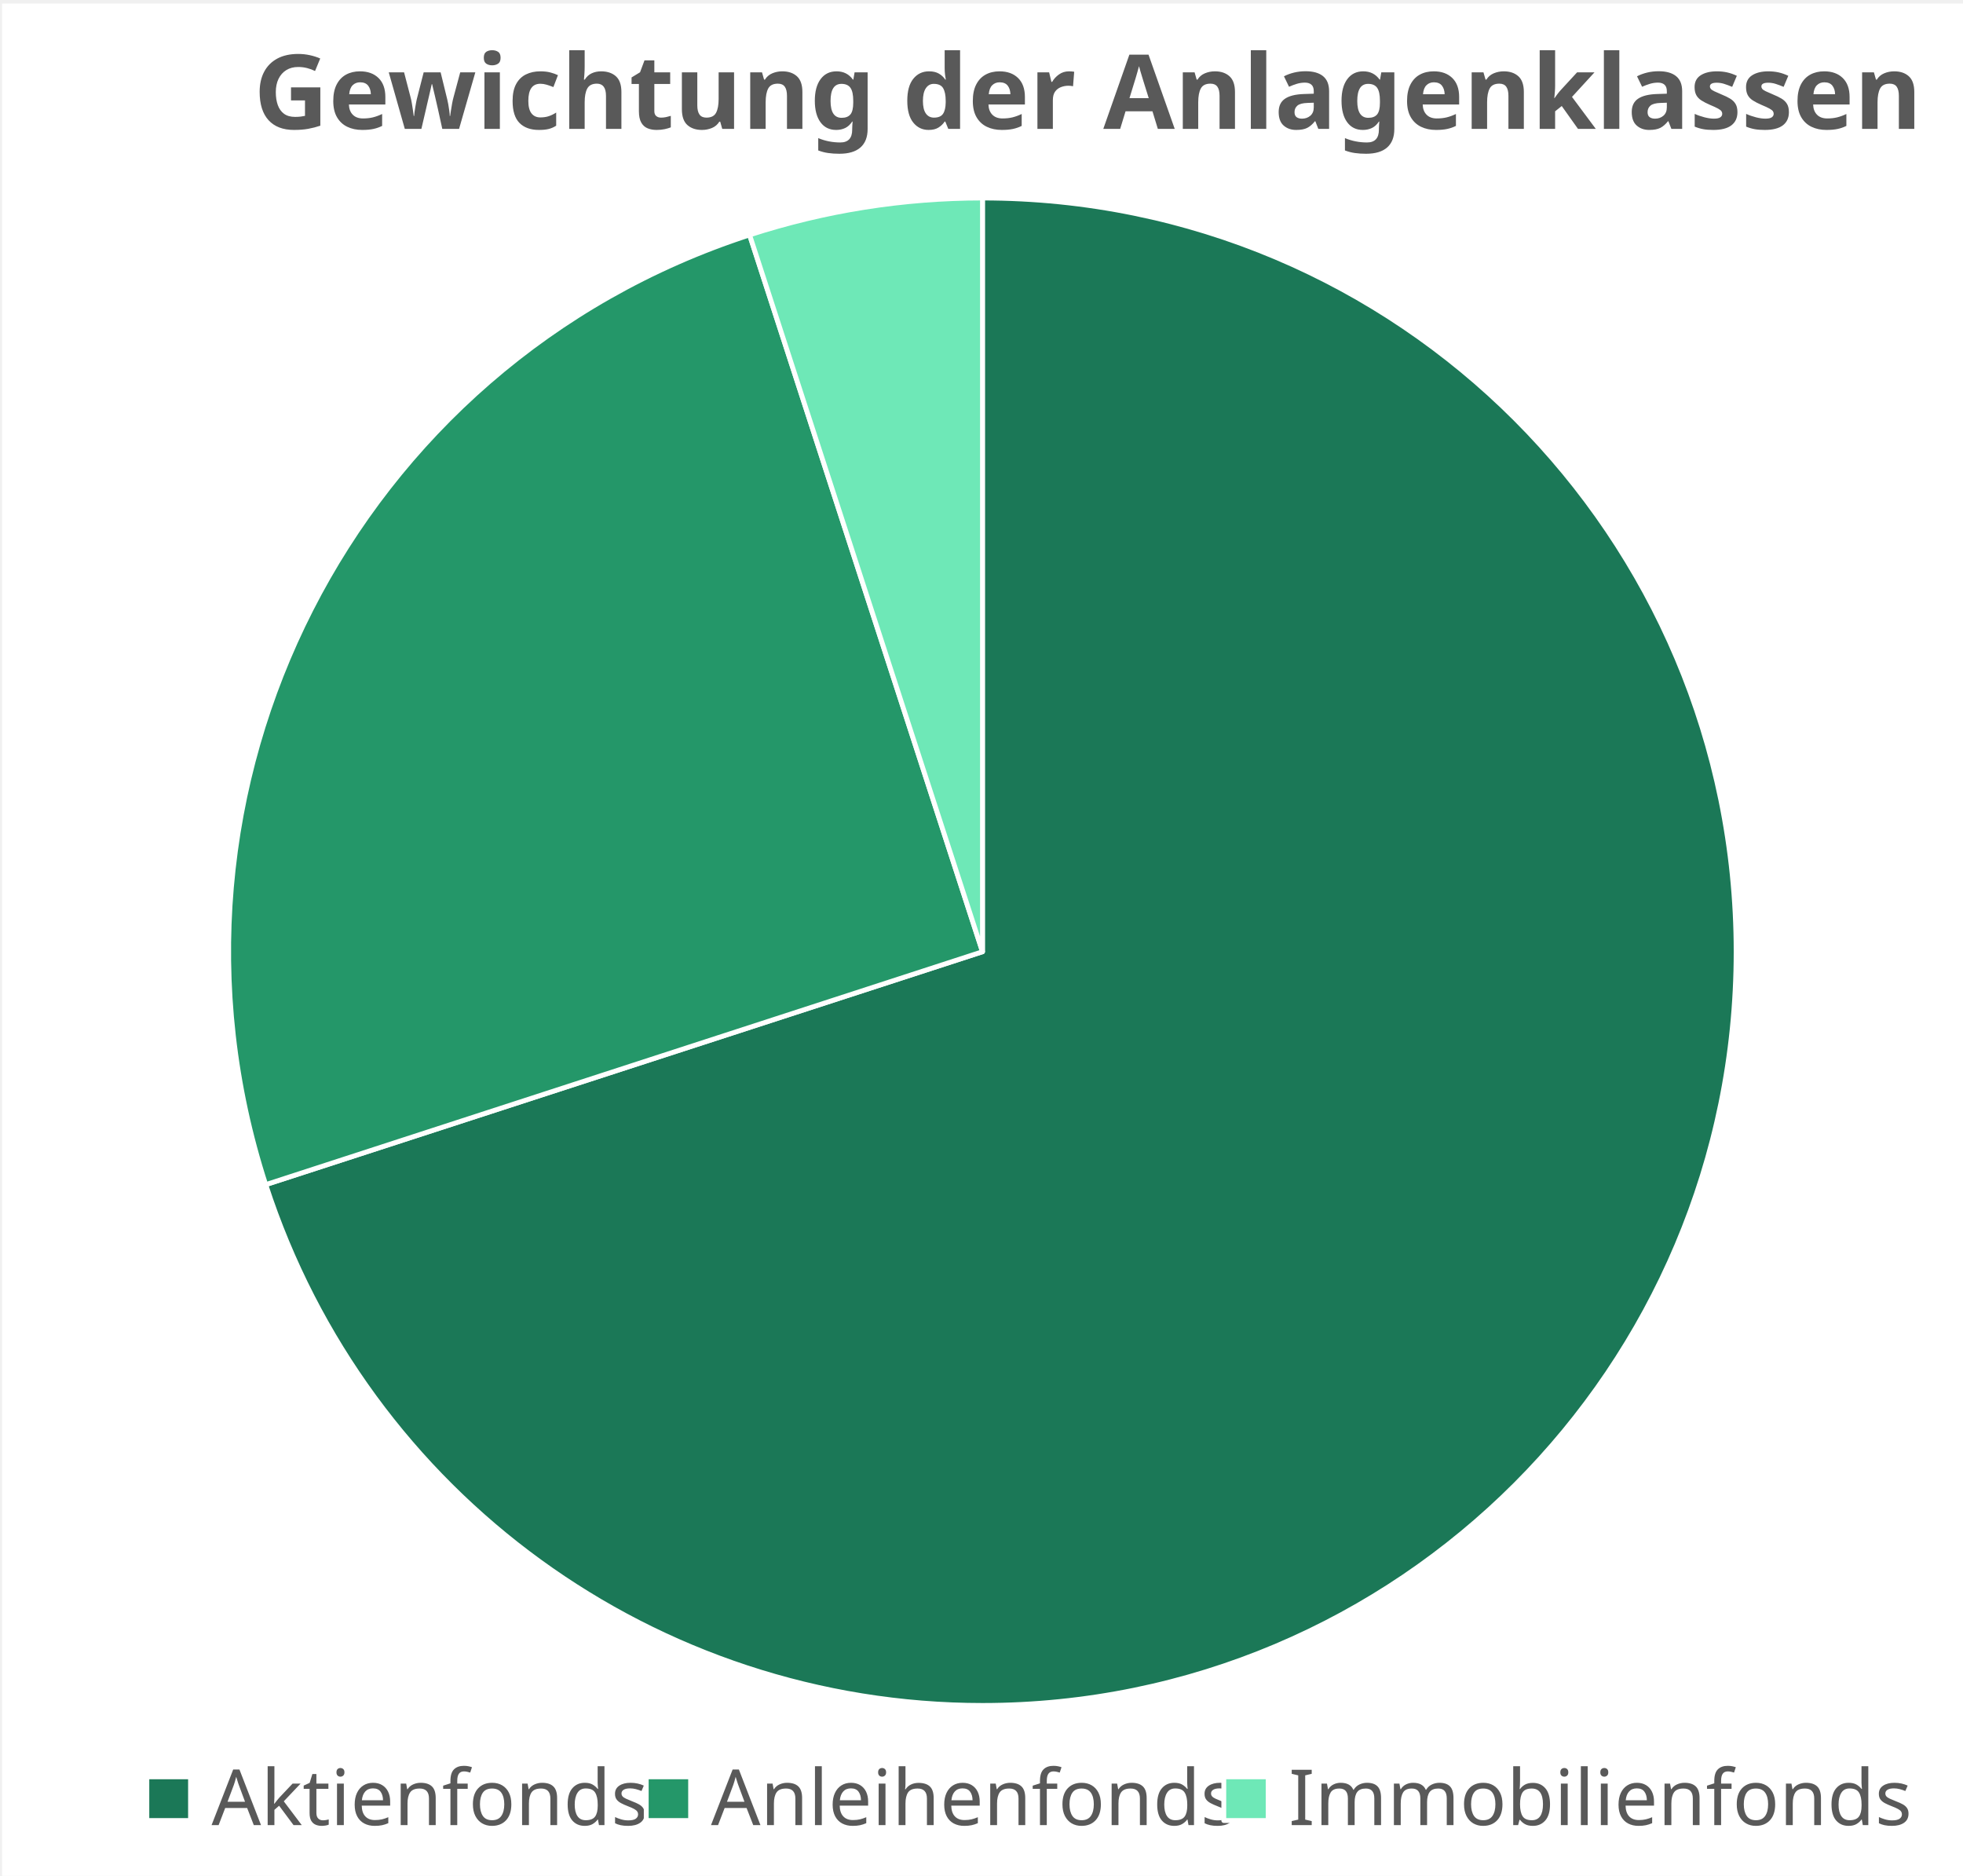
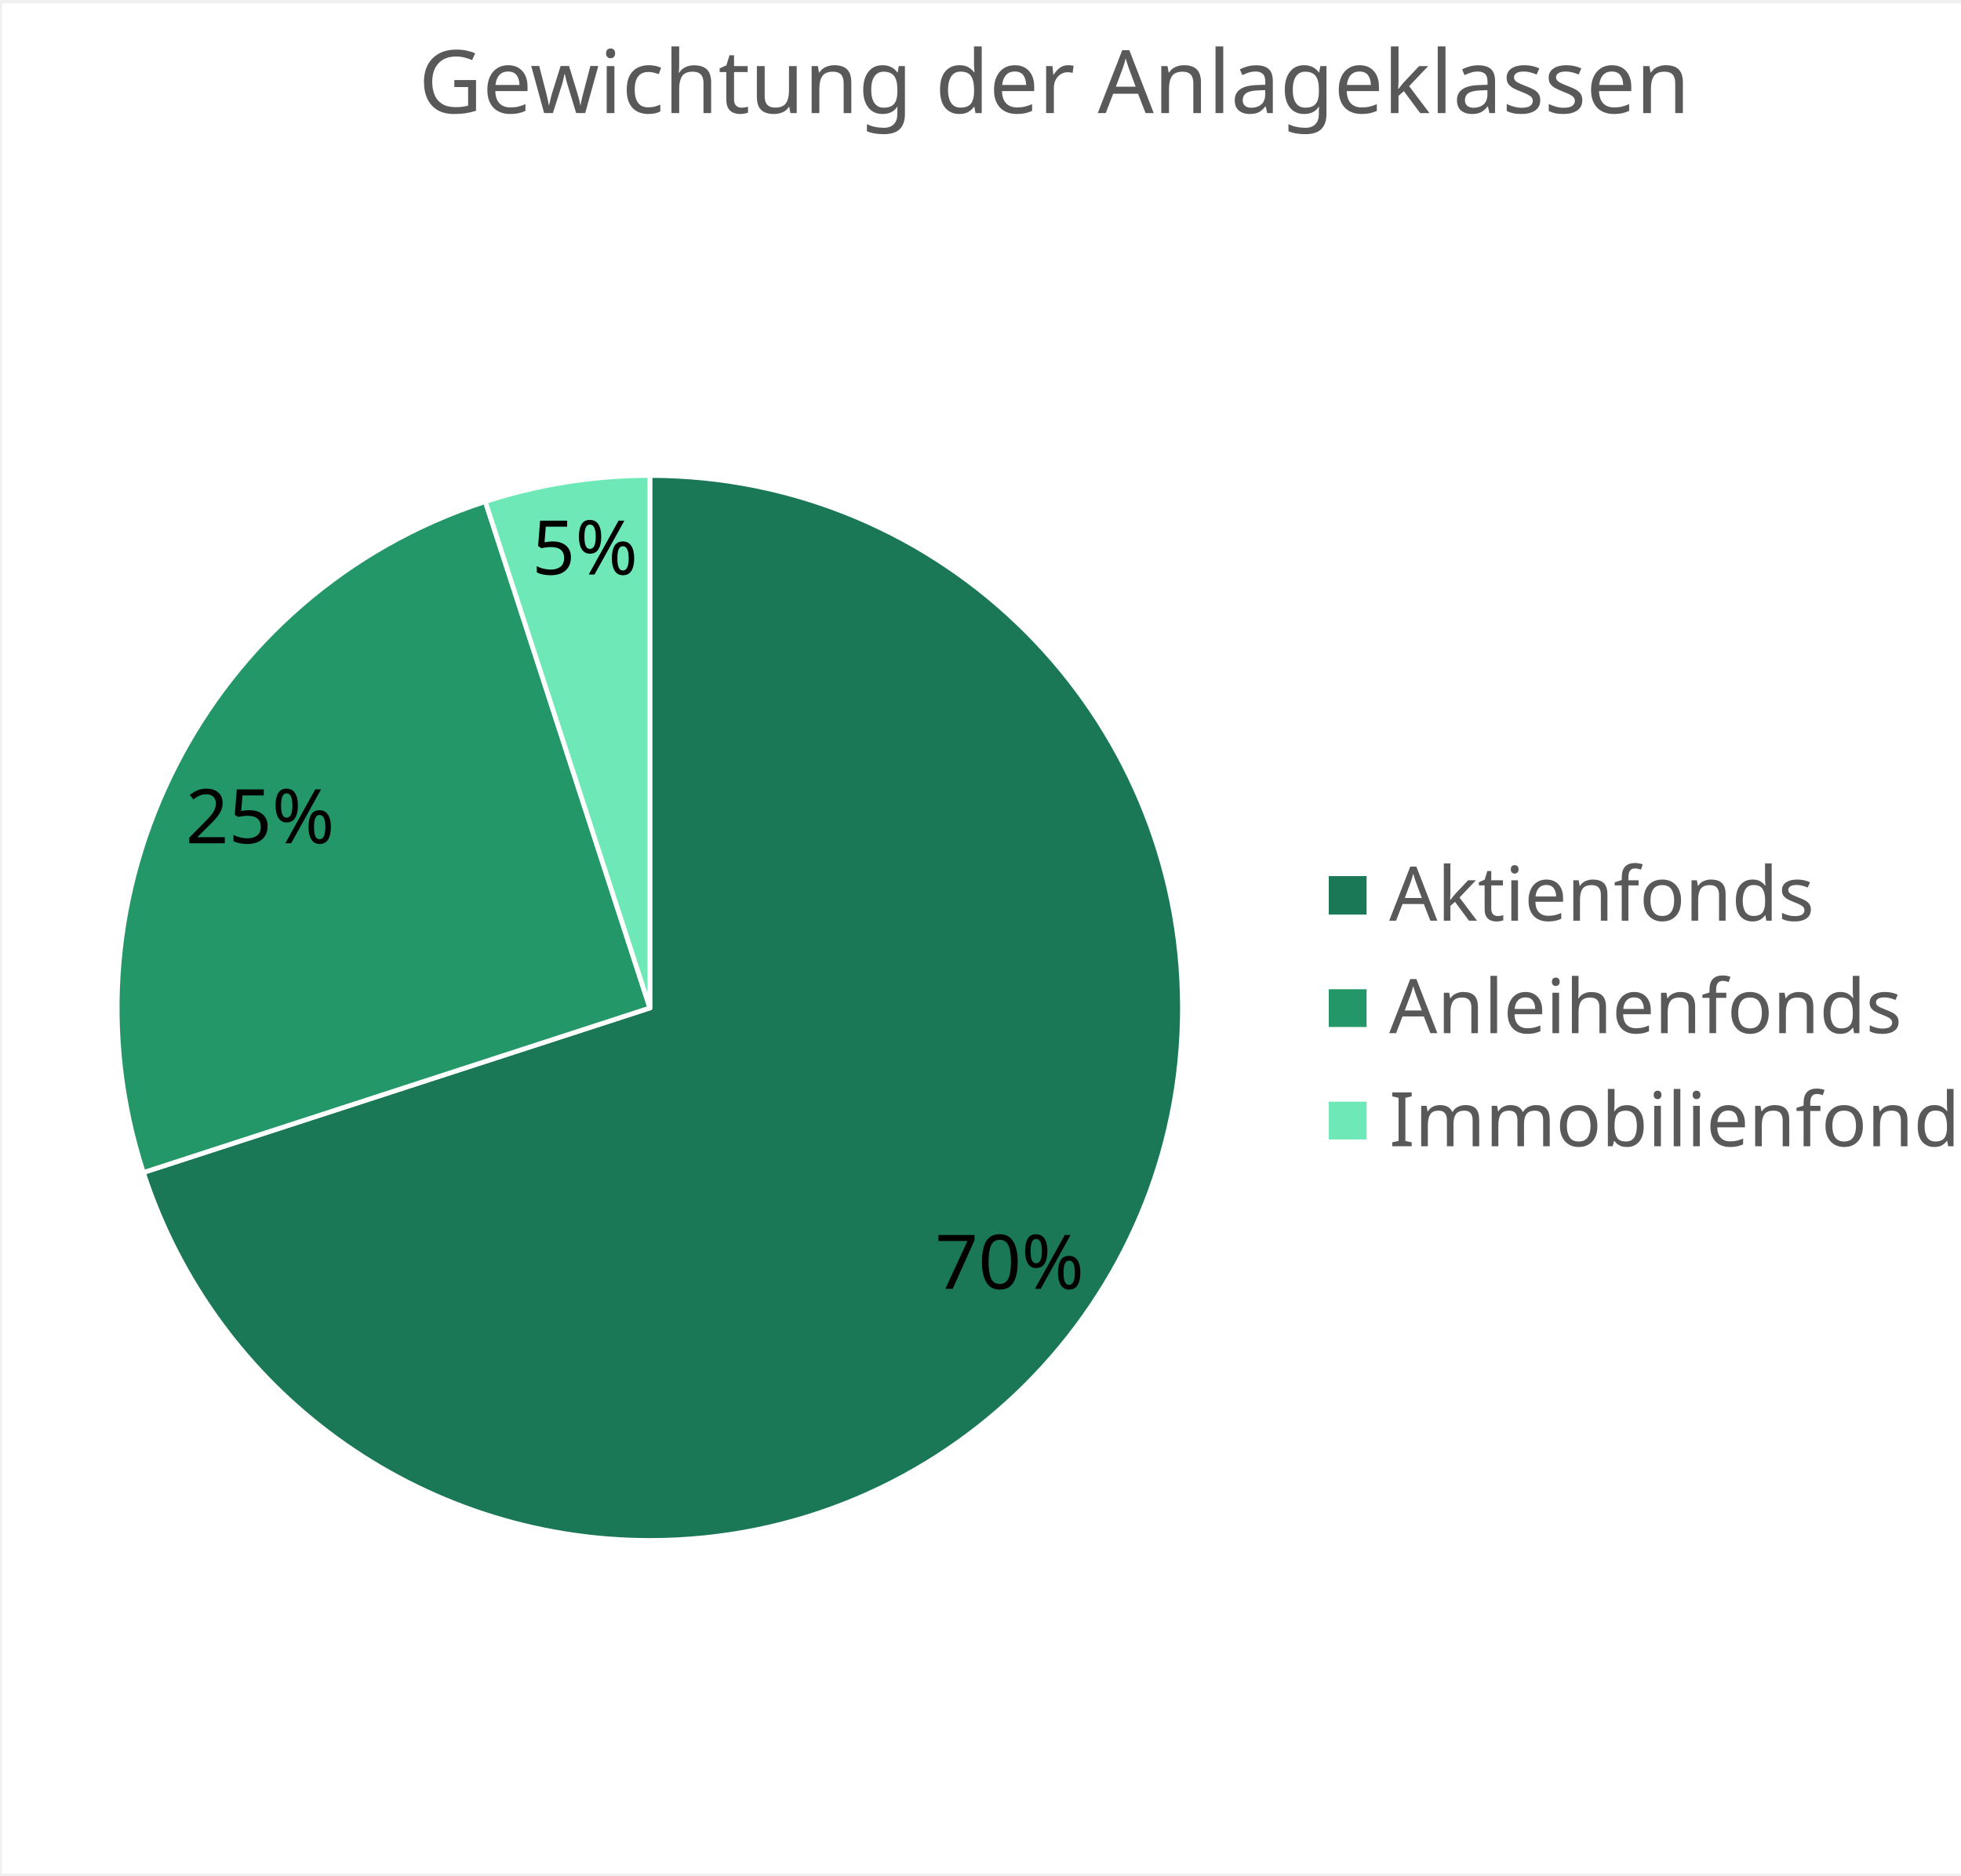
- <svg xmlns="http://www.w3.org/2000/svg" width="2787" height="2663" overflow="hidden">
+ <svg xmlns="http://www.w3.org/2000/svg" width="2860" height="2736" overflow="hidden">
  <defs>
    <clipPath id="clip0">
-       <rect x="2030" y="192" width="2787" height="2663" />
+       <rect x="2021" y="151" width="2860" height="2736" />
    </clipPath>
    <clipPath id="clip1">
-       <rect x="2032" y="197" width="2785" height="2658" />
+       <rect x="2023" y="155" width="2858" height="2729" />
    </clipPath>
    <clipPath id="clip2">
-       <rect x="2032" y="197" width="2785" height="2658" />
+       <rect x="2023" y="155" width="2858" height="2729" />
    </clipPath>
    <clipPath id="clip3">
-       <rect x="2032" y="197" width="2785" height="2658" />
+       <rect x="2023" y="155" width="2858" height="2729" />
    </clipPath>
    <clipPath id="clip4">
-       <rect x="2032" y="197" width="2785" height="2658" />
+       <rect x="2023" y="155" width="2858" height="2729" />
    </clipPath>
    <clipPath id="clip5">
-       <rect x="2032" y="197" width="2785" height="2658" />
+       <rect x="2023" y="155" width="2858" height="2729" />
    </clipPath>
    <clipPath id="clip6">
-       <rect x="2032" y="197" width="2785" height="2658" />
+       <rect x="2023" y="155" width="2858" height="2729" />
    </clipPath>
    <clipPath id="clip7">
-       <rect x="2032" y="197" width="2785" height="2658" />
+       <rect x="2023" y="155" width="2858" height="2729" />
    </clipPath>
    <clipPath id="clip8">
-       <rect x="2032" y="197" width="2785" height="2658" />
+       <rect x="2023" y="155" width="2858" height="2729" />
    </clipPath>
    <clipPath id="clip9">
-       <rect x="2032" y="197" width="2785" height="2658" />
+       <rect x="2023" y="155" width="2858" height="2729" />
    </clipPath>
    <clipPath id="clip10">
-       <rect x="2032" y="197" width="2785" height="2658" />
+       <rect x="2023" y="155" width="2858" height="2729" />
+     </clipPath>
+     <clipPath id="clip11">
+       <rect x="2023" y="155" width="2858" height="2729" />
+     </clipPath>
+     <clipPath id="clip12">
+       <rect x="2023" y="155" width="2858" height="2729" />
+     </clipPath>
+     <clipPath id="clip13">
+       <rect x="2023" y="155" width="2858" height="2729" />
    </clipPath>
  </defs>
-   <g clip-path="url(#clip0)" transform="translate(-2030 -192)">
-     <rect x="2033" y="197" width="2784" height="2658" fill="#FFFFFF" fill-opacity="1" />
+   <g clip-path="url(#clip0)" transform="translate(-2021 -151)">
+     <rect x="2024" y="156" width="2857" height="2728" fill="#FFFFFF" fill-opacity="1" />
    <g clip-path="url(#clip1)">
-       <path d="M3424.9 473.115C4015.84 473.115 4494.9 952.173 4494.9 1543.12 4494.9 2134.07 4015.84 2613.13 3424.9 2613.13 2961.34 2613.13 2550.51 2314.64 2407.26 1873.77L3424.9 1543.12Z" stroke="#FFFFFF" stroke-width="6.875" stroke-linecap="butt" stroke-linejoin="round" stroke-miterlimit="10" stroke-opacity="1" fill="#1B7857" fill-rule="evenodd" fill-opacity="1" />
+       <path d="M2968.81 844.592C3397.77 844.592 3745.51 1192.33 3745.51 1621.29 3745.51 2050.24 3397.77 2397.98 2968.81 2397.98 2632.33 2397.98 2334.11 2181.31 2230.13 1861.3L2968.81 1621.29Z" stroke="#FFFFFF" stroke-width="6.875" stroke-linecap="butt" stroke-linejoin="round" stroke-miterlimit="10" stroke-opacity="1" fill="#1B7857" fill-rule="evenodd" fill-opacity="1" />
    </g>
    <g clip-path="url(#clip2)">
-       <path d="M2407.26 1873.77C2224.65 1311.75 2532.22 708.099 3094.25 525.486L3424.9 1543.12Z" stroke="#FFFFFF" stroke-width="6.875" stroke-linecap="butt" stroke-linejoin="round" stroke-miterlimit="10" stroke-opacity="1" fill="#249769" fill-rule="evenodd" fill-opacity="1" />
+       <path d="M2230.13 1861.3C2097.58 1453.34 2320.84 1015.16 2728.8 882.607L2968.81 1621.29Z" stroke="#FFFFFF" stroke-width="6.875" stroke-linecap="butt" stroke-linejoin="round" stroke-miterlimit="10" stroke-opacity="1" fill="#249769" fill-rule="evenodd" fill-opacity="1" />
    </g>
    <g clip-path="url(#clip3)">
-       <path d="M3094.24 525.485C3201.03 490.788 3312.61 473.115 3424.89 473.115L3424.9 1543.12Z" stroke="#FFFFFF" stroke-width="6.875" stroke-linecap="butt" stroke-linejoin="round" stroke-miterlimit="10" stroke-opacity="1" fill="#6EE8B7" fill-rule="evenodd" fill-opacity="1" />
+       <path d="M2728.8 882.607C2806.31 857.421 2887.31 844.593 2968.81 844.593L2968.81 1621.29Z" stroke="#FFFFFF" stroke-width="6.875" stroke-linecap="butt" stroke-linejoin="round" stroke-miterlimit="10" stroke-opacity="1" fill="#6EE8B7" fill-rule="evenodd" fill-opacity="1" />
    </g>
    <g clip-path="url(#clip4)">
-       <text fill="#595959" fill-opacity="1" font-family="Source Sans Pro,Source Sans Pro_MSFontService,sans-serif" font-style="normal" font-variant="normal" font-weight="700" font-stretch="normal" font-size="147" text-anchor="start" direction="ltr" writing-mode="lr-tb" unicode-bidi="normal" text-decoration="none" transform="matrix(1 0 0 1 2390.12 375)">Gewichtung der Anlagenklassen</text>
+       <text fill="#000000" fill-opacity="1" font-family="Source Sans Pro,Source Sans Pro_MSFontService,sans-serif" font-style="normal" font-variant="normal" font-weight="400" font-stretch="normal" font-size="110" text-anchor="start" direction="ltr" writing-mode="lr-tb" unicode-bidi="normal" text-decoration="none" transform="matrix(1 0 0 1 3384.79 2031)">70%</text>
    </g>
    <g clip-path="url(#clip5)">
-       <rect x="2238.5" y="2714.5" width="62" height="62" stroke="#FFFFFF" stroke-width="6.875" stroke-linecap="butt" stroke-linejoin="round" stroke-miterlimit="10" stroke-opacity="1" fill="#1B7857" fill-opacity="1" />
+       <text fill="#000000" fill-opacity="1" font-family="Source Sans Pro,Source Sans Pro_MSFontService,sans-serif" font-style="normal" font-variant="normal" font-weight="400" font-stretch="normal" font-size="110" text-anchor="start" direction="ltr" writing-mode="lr-tb" unicode-bidi="normal" text-decoration="none" transform="matrix(1 0 0 1 2291.67 1381)">25%</text>
    </g>
    <g clip-path="url(#clip6)">
-       <text fill="#595959" fill-opacity="1" font-family="Source Sans Pro,Source Sans Pro_MSFontService,sans-serif" font-style="normal" font-variant="normal" font-weight="400" font-stretch="normal" font-size="110" text-anchor="start" direction="ltr" writing-mode="lr-tb" unicode-bidi="normal" text-decoration="none" transform="matrix(1 0 0 1 2330.38 2783)">Aktienfonds</text>
+       <text fill="#000000" fill-opacity="1" font-family="Source Sans Pro,Source Sans Pro_MSFontService,sans-serif" font-style="normal" font-variant="normal" font-weight="400" font-stretch="normal" font-size="110" text-anchor="start" direction="ltr" writing-mode="lr-tb" unicode-bidi="normal" text-decoration="none" transform="matrix(1 0 0 1 2796.98 989)">5%</text>
    </g>
    <g clip-path="url(#clip7)">
-       <rect x="2947.5" y="2714.5" width="63" height="62" stroke="#FFFFFF" stroke-width="6.875" stroke-linecap="butt" stroke-linejoin="round" stroke-miterlimit="10" stroke-opacity="1" fill="#249769" fill-opacity="1" />
+       <text fill="#595959" fill-opacity="1" font-family="Source Sans Pro,Source Sans Pro_MSFontService,sans-serif" font-style="normal" font-variant="normal" font-weight="400" font-stretch="normal" font-size="128" text-anchor="start" direction="ltr" writing-mode="lr-tb" unicode-bidi="normal" text-decoration="none" transform="matrix(1 0 0 1 2631.53 316)">Gewichtung der Anlageklassen</text>
    </g>
    <g clip-path="url(#clip8)">
-       <text fill="#595959" fill-opacity="1" font-family="Source Sans Pro,Source Sans Pro_MSFontService,sans-serif" font-style="normal" font-variant="normal" font-weight="400" font-stretch="normal" font-size="110" text-anchor="start" direction="ltr" writing-mode="lr-tb" unicode-bidi="normal" text-decoration="none" transform="matrix(1 0 0 1 3039.46 2783)">Anleihenfonds</text>
+       <rect x="3955.5" y="1425.5" width="62" height="63" stroke="#FFFFFF" stroke-width="6.875" stroke-linecap="butt" stroke-linejoin="round" stroke-miterlimit="10" stroke-opacity="1" fill="#1B7857" fill-opacity="1" />
    </g>
    <g clip-path="url(#clip9)">
-       <rect x="3767.5" y="2714.5" width="63" height="62" stroke="#FFFFFF" stroke-width="6.875" stroke-linecap="butt" stroke-linejoin="round" stroke-miterlimit="10" stroke-opacity="1" fill="#6EE8B7" fill-opacity="1" />
+       <text fill="#595959" fill-opacity="1" font-family="Source Sans Pro,Source Sans Pro_MSFontService,sans-serif" font-style="normal" font-variant="normal" font-weight="400" font-stretch="normal" font-size="110" text-anchor="start" direction="ltr" writing-mode="lr-tb" unicode-bidi="normal" text-decoration="none" transform="matrix(1 0 0 1 4047.1 1494)">Aktienfonds</text>
    </g>
    <g clip-path="url(#clip10)">
-       <text fill="#595959" fill-opacity="1" font-family="Source Sans Pro,Source Sans Pro_MSFontService,sans-serif" font-style="normal" font-variant="normal" font-weight="400" font-stretch="normal" font-size="110" text-anchor="start" direction="ltr" writing-mode="lr-tb" unicode-bidi="normal" text-decoration="none" transform="matrix(1 0 0 1 3859.54 2783)">Immobilienfonds</text>
+       <rect x="3955.5" y="1590.5" width="62" height="62" stroke="#FFFFFF" stroke-width="6.875" stroke-linecap="butt" stroke-linejoin="round" stroke-miterlimit="10" stroke-opacity="1" fill="#249769" fill-opacity="1" />
+     </g>
+     <g clip-path="url(#clip11)">
+       <text fill="#595959" fill-opacity="1" font-family="Source Sans Pro,Source Sans Pro_MSFontService,sans-serif" font-style="normal" font-variant="normal" font-weight="400" font-stretch="normal" font-size="110" text-anchor="start" direction="ltr" writing-mode="lr-tb" unicode-bidi="normal" text-decoration="none" transform="matrix(1 0 0 1 4047.1 1658)">Anleihenfonds</text>
+     </g>
+     <g clip-path="url(#clip12)">
+       <rect x="3955.5" y="1754.5" width="62" height="62" stroke="#FFFFFF" stroke-width="6.875" stroke-linecap="butt" stroke-linejoin="round" stroke-miterlimit="10" stroke-opacity="1" fill="#6EE8B7" fill-opacity="1" />
+     </g>
+     <g clip-path="url(#clip13)">
+       <text fill="#595959" fill-opacity="1" font-family="Source Sans Pro,Source Sans Pro_MSFontService,sans-serif" font-style="normal" font-variant="normal" font-weight="400" font-stretch="normal" font-size="110" text-anchor="start" direction="ltr" writing-mode="lr-tb" unicode-bidi="normal" text-decoration="none" transform="matrix(1 0 0 1 4047.1 1823)">Immobilienfonds</text>
    </g>
  </g>
</svg>
